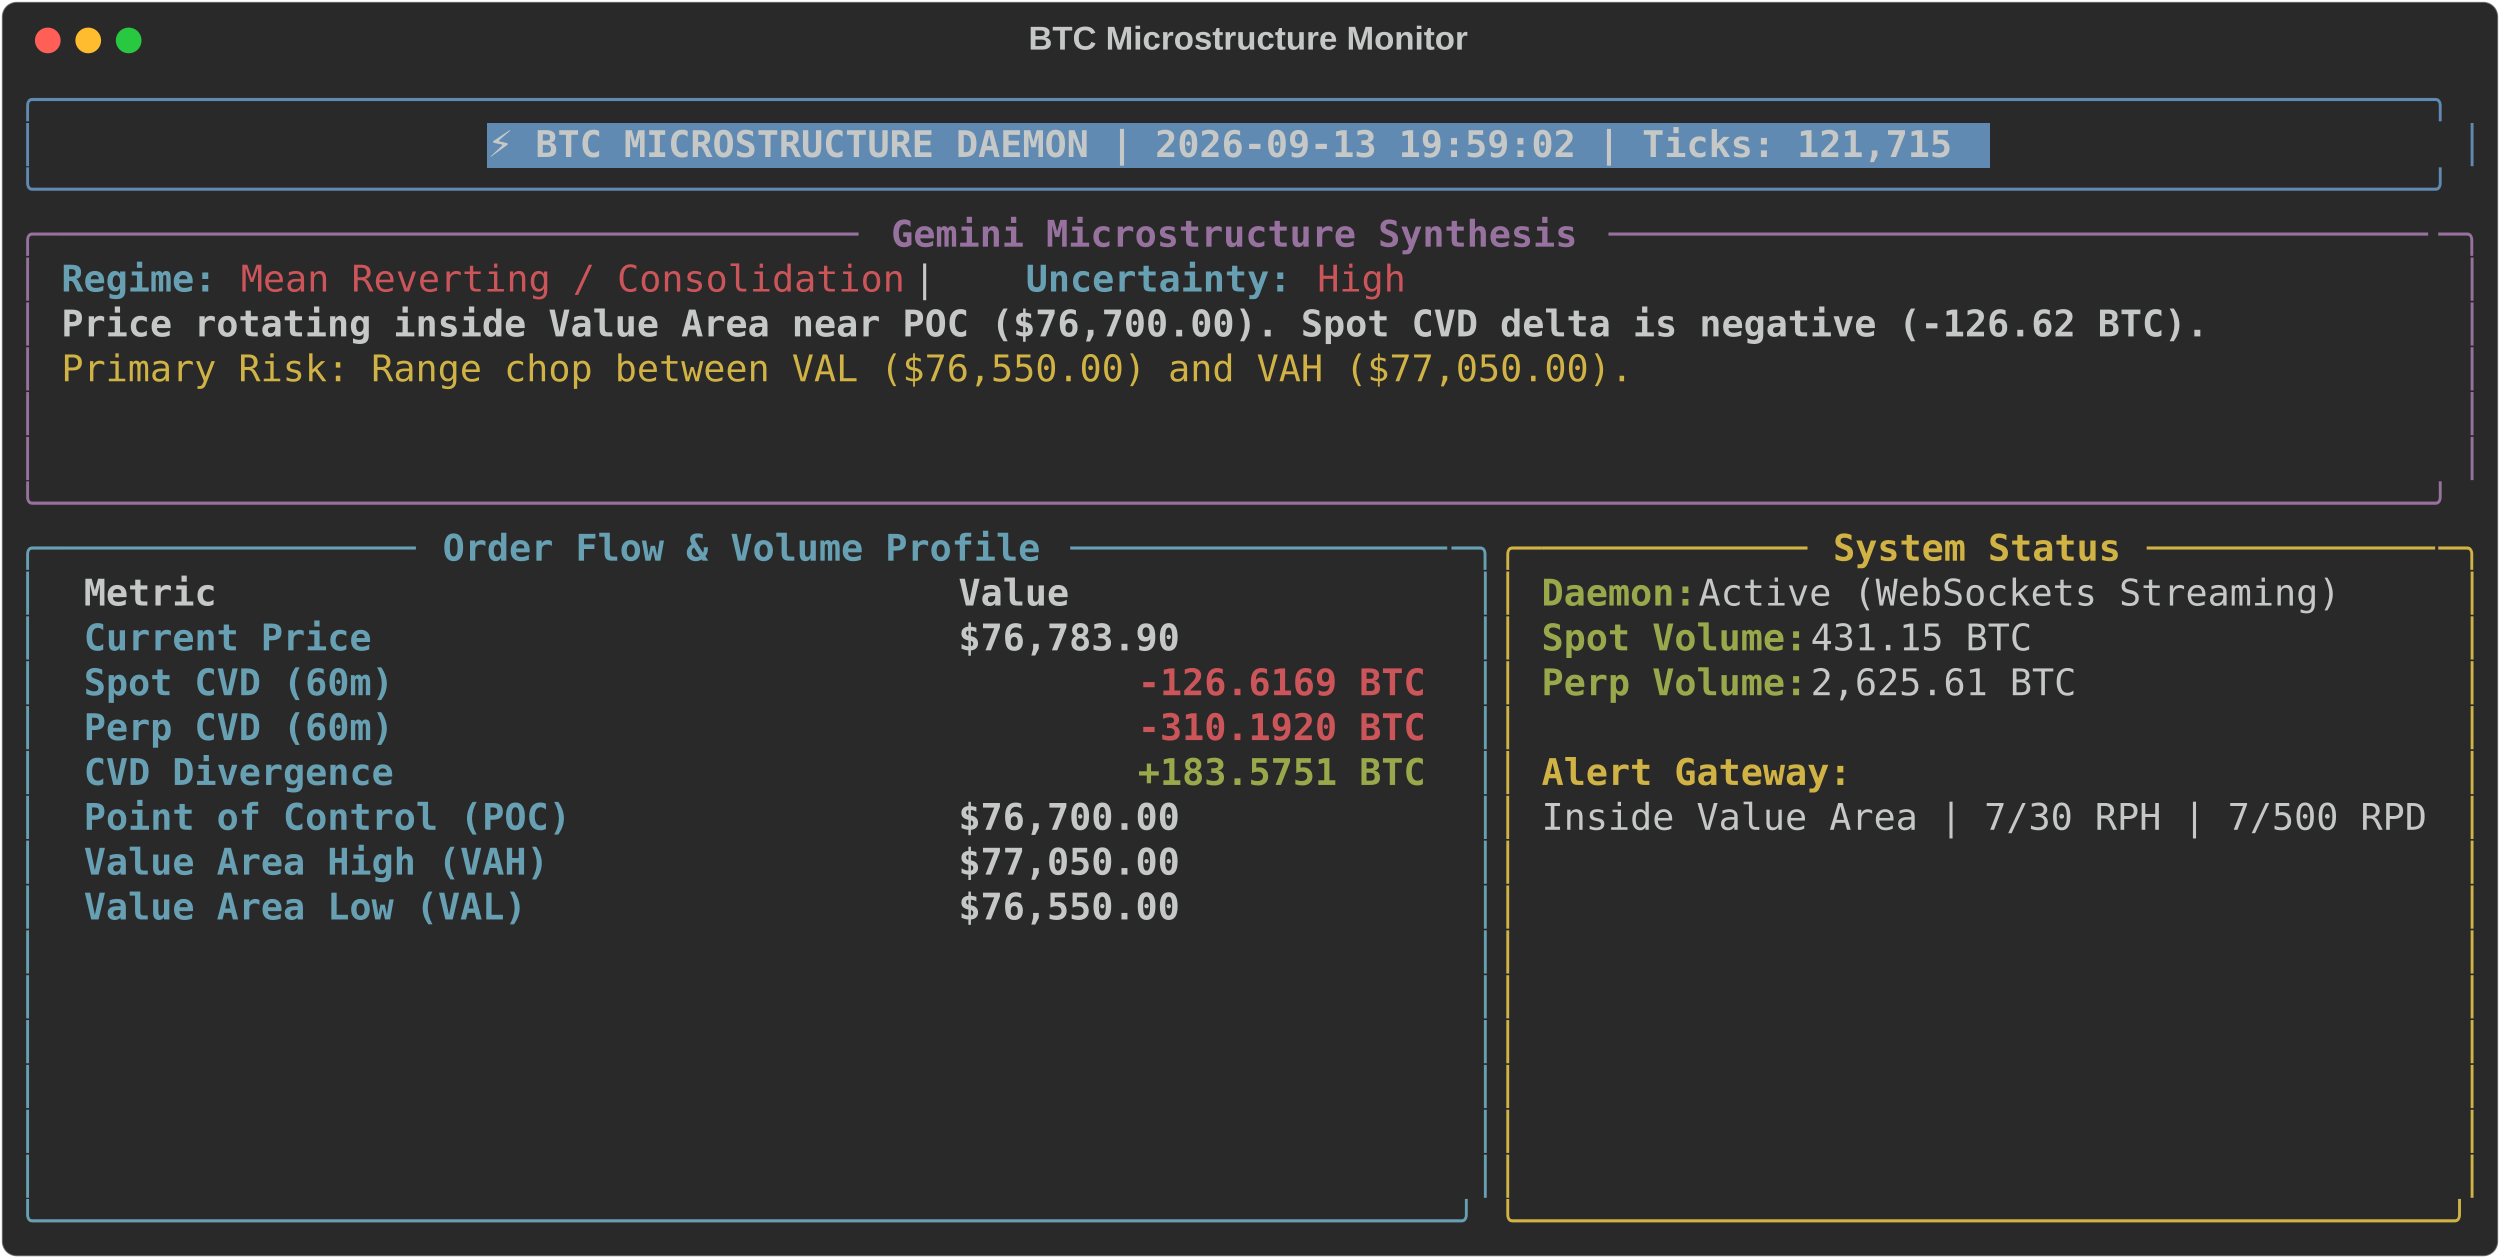
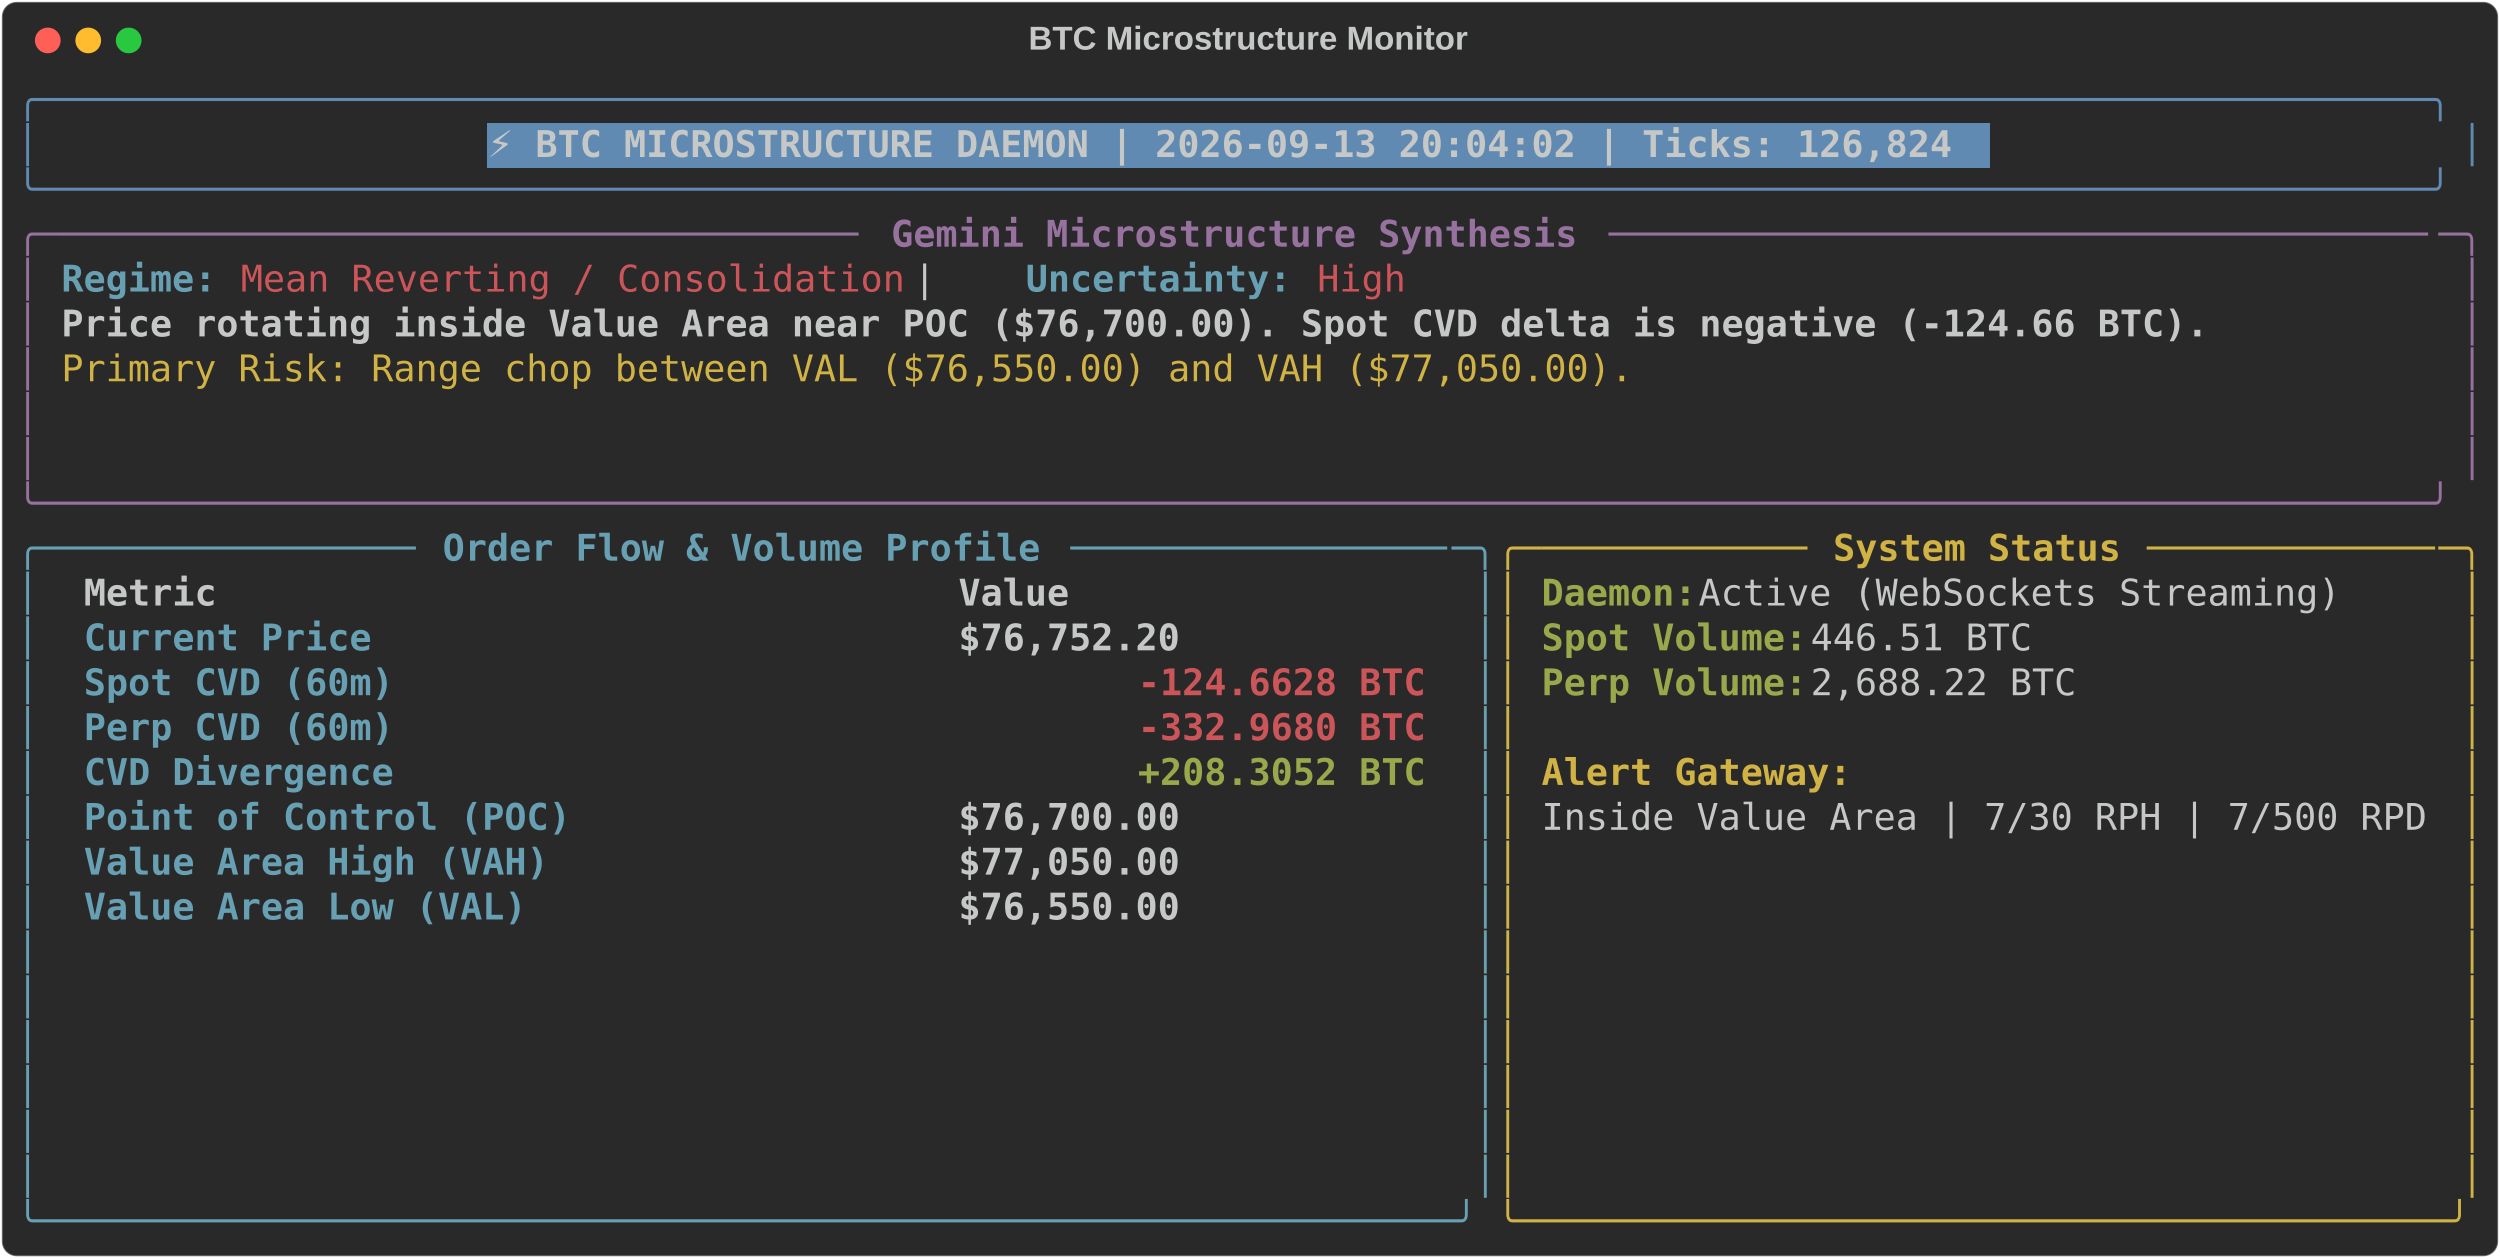
<svg xmlns="http://www.w3.org/2000/svg" class="rich-terminal" viewBox="0 0 1360 684.4">
  <style>

    @font-face {
        font-family: "Fira Code";
        src: local("FiraCode-Regular"),
                url("https://cdnjs.cloudflare.com/ajax/libs/firacode/6.2.0/woff2/FiraCode-Regular.woff2") format("woff2"),
                url("https://cdnjs.cloudflare.com/ajax/libs/firacode/6.2.0/woff/FiraCode-Regular.woff") format("woff");
        font-style: normal;
        font-weight: 400;
    }
    @font-face {
        font-family: "Fira Code";
        src: local("FiraCode-Bold"),
                url("https://cdnjs.cloudflare.com/ajax/libs/firacode/6.2.0/woff2/FiraCode-Bold.woff2") format("woff2"),
                url("https://cdnjs.cloudflare.com/ajax/libs/firacode/6.2.0/woff/FiraCode-Bold.woff") format("woff");
        font-style: bold;
        font-weight: 700;
    }

-     .terminal-2033469185-matrix {
+     .terminal-967395067-matrix {
        font-family: Fira Code, monospace;
        font-size: 20px;
        line-height: 24.4px;
        font-variant-east-asian: full-width;
    }

-     .terminal-2033469185-title {
+     .terminal-967395067-title {
        font-size: 18px;
        font-weight: bold;
        font-family: arial;
    }

-     .terminal-2033469185-r1 { fill: #608ab1 }
- .terminal-2033469185-r2 { fill: #c5c8c6 }
- .terminal-2033469185-r3 { fill: #c5c8c6;font-weight: bold }
- .terminal-2033469185-r4 { fill: #98729f }
- .terminal-2033469185-r5 { fill: #98729f;font-weight: bold }
- .terminal-2033469185-r6 { fill: #68a0b3;font-weight: bold }
- .terminal-2033469185-r7 { fill: #cc555a }
- .terminal-2033469185-r8 { fill: #d0b344 }
- .terminal-2033469185-r9 { fill: #68a0b3 }
- .terminal-2033469185-r10 { fill: #d0b344;font-weight: bold }
- .terminal-2033469185-r11 { fill: #98a84b;font-weight: bold }
- .terminal-2033469185-r12 { fill: #cc555a;font-weight: bold }
+     .terminal-967395067-r1 { fill: #608ab1 }
+ .terminal-967395067-r2 { fill: #c5c8c6 }
+ .terminal-967395067-r3 { fill: #c5c8c6;font-weight: bold }
+ .terminal-967395067-r4 { fill: #98729f }
+ .terminal-967395067-r5 { fill: #98729f;font-weight: bold }
+ .terminal-967395067-r6 { fill: #68a0b3;font-weight: bold }
+ .terminal-967395067-r7 { fill: #cc555a }
+ .terminal-967395067-r8 { fill: #d0b344 }
+ .terminal-967395067-r9 { fill: #68a0b3 }
+ .terminal-967395067-r10 { fill: #d0b344;font-weight: bold }
+ .terminal-967395067-r11 { fill: #98a84b;font-weight: bold }
+ .terminal-967395067-r12 { fill: #cc555a;font-weight: bold }
    </style>
  <defs>
-     <clipPath id="terminal-2033469185-clip-terminal">
+     <clipPath id="terminal-967395067-clip-terminal">
      <rect x="0" y="0" width="1341.0" height="633.4" />
    </clipPath>
-     <clipPath id="terminal-2033469185-line-0">
+     <clipPath id="terminal-967395067-line-0">
      <rect x="0" y="1.5" width="1342" height="24.65" />
    </clipPath>
-     <clipPath id="terminal-2033469185-line-1">
+     <clipPath id="terminal-967395067-line-1">
      <rect x="0" y="25.9" width="1342" height="24.65" />
    </clipPath>
-     <clipPath id="terminal-2033469185-line-2">
+     <clipPath id="terminal-967395067-line-2">
      <rect x="0" y="50.3" width="1342" height="24.65" />
    </clipPath>
-     <clipPath id="terminal-2033469185-line-3">
+     <clipPath id="terminal-967395067-line-3">
      <rect x="0" y="74.7" width="1342" height="24.65" />
    </clipPath>
-     <clipPath id="terminal-2033469185-line-4">
+     <clipPath id="terminal-967395067-line-4">
      <rect x="0" y="99.1" width="1342" height="24.65" />
    </clipPath>
-     <clipPath id="terminal-2033469185-line-5">
+     <clipPath id="terminal-967395067-line-5">
      <rect x="0" y="123.5" width="1342" height="24.65" />
    </clipPath>
-     <clipPath id="terminal-2033469185-line-6">
+     <clipPath id="terminal-967395067-line-6">
      <rect x="0" y="147.9" width="1342" height="24.65" />
    </clipPath>
-     <clipPath id="terminal-2033469185-line-7">
+     <clipPath id="terminal-967395067-line-7">
      <rect x="0" y="172.3" width="1342" height="24.65" />
    </clipPath>
-     <clipPath id="terminal-2033469185-line-8">
+     <clipPath id="terminal-967395067-line-8">
      <rect x="0" y="196.7" width="1342" height="24.65" />
    </clipPath>
-     <clipPath id="terminal-2033469185-line-9">
+     <clipPath id="terminal-967395067-line-9">
      <rect x="0" y="221.1" width="1342" height="24.65" />
    </clipPath>
-     <clipPath id="terminal-2033469185-line-10">
+     <clipPath id="terminal-967395067-line-10">
      <rect x="0" y="245.5" width="1342" height="24.65" />
    </clipPath>
-     <clipPath id="terminal-2033469185-line-11">
+     <clipPath id="terminal-967395067-line-11">
      <rect x="0" y="269.9" width="1342" height="24.65" />
    </clipPath>
-     <clipPath id="terminal-2033469185-line-12">
+     <clipPath id="terminal-967395067-line-12">
      <rect x="0" y="294.3" width="1342" height="24.65" />
    </clipPath>
-     <clipPath id="terminal-2033469185-line-13">
+     <clipPath id="terminal-967395067-line-13">
      <rect x="0" y="318.7" width="1342" height="24.65" />
    </clipPath>
-     <clipPath id="terminal-2033469185-line-14">
+     <clipPath id="terminal-967395067-line-14">
      <rect x="0" y="343.1" width="1342" height="24.65" />
    </clipPath>
-     <clipPath id="terminal-2033469185-line-15">
+     <clipPath id="terminal-967395067-line-15">
      <rect x="0" y="367.5" width="1342" height="24.65" />
    </clipPath>
-     <clipPath id="terminal-2033469185-line-16">
+     <clipPath id="terminal-967395067-line-16">
      <rect x="0" y="391.9" width="1342" height="24.65" />
    </clipPath>
-     <clipPath id="terminal-2033469185-line-17">
+     <clipPath id="terminal-967395067-line-17">
      <rect x="0" y="416.3" width="1342" height="24.65" />
    </clipPath>
-     <clipPath id="terminal-2033469185-line-18">
+     <clipPath id="terminal-967395067-line-18">
      <rect x="0" y="440.7" width="1342" height="24.65" />
    </clipPath>
-     <clipPath id="terminal-2033469185-line-19">
+     <clipPath id="terminal-967395067-line-19">
      <rect x="0" y="465.1" width="1342" height="24.65" />
    </clipPath>
-     <clipPath id="terminal-2033469185-line-20">
+     <clipPath id="terminal-967395067-line-20">
      <rect x="0" y="489.5" width="1342" height="24.65" />
    </clipPath>
-     <clipPath id="terminal-2033469185-line-21">
+     <clipPath id="terminal-967395067-line-21">
      <rect x="0" y="513.9" width="1342" height="24.65" />
    </clipPath>
-     <clipPath id="terminal-2033469185-line-22">
+     <clipPath id="terminal-967395067-line-22">
      <rect x="0" y="538.3" width="1342" height="24.65" />
    </clipPath>
-     <clipPath id="terminal-2033469185-line-23">
+     <clipPath id="terminal-967395067-line-23">
      <rect x="0" y="562.7" width="1342" height="24.65" />
    </clipPath>
-     <clipPath id="terminal-2033469185-line-24">
+     <clipPath id="terminal-967395067-line-24">
      <rect x="0" y="587.1" width="1342" height="24.65" />
    </clipPath>
  </defs>
  <rect fill="#292929" stroke="rgba(255,255,255,0.35)" stroke-width="1" x="1" y="1" width="1358" height="682.4" rx="8" />
-   <text class="terminal-2033469185-title" fill="#c5c8c6" text-anchor="middle" x="679" y="27">BTC Microstructure Monitor</text>
+   <text class="terminal-967395067-title" fill="#c5c8c6" text-anchor="middle" x="679" y="27">BTC Microstructure Monitor</text>
  <g transform="translate(26,22)">
    <circle cx="0" cy="0" r="7" fill="#ff5f57" />
    <circle cx="22" cy="0" r="7" fill="#febc2e" />
    <circle cx="44" cy="0" r="7" fill="#28c840" />
  </g>
-   <g transform="translate(9, 41)" clip-path="url(#terminal-2033469185-clip-terminal)">
+   <g transform="translate(9, 41)" clip-path="url(#terminal-967395067-clip-terminal)">
    <rect fill="#608ab1" x="256.2" y="25.9" width="817.4" height="24.65" shape-rendering="crispEdges" />
-     <g class="terminal-2033469185-matrix">
-       <text class="terminal-2033469185-r1" x="0" y="20" textLength="1342" clip-path="url(#terminal-2033469185-line-0)">╭────────────────────────────────────────────────────────────────────────────────────────────────────────────╮</text>
-       <text class="terminal-2033469185-r2" x="1342" y="20" textLength="12.2" clip-path="url(#terminal-2033469185-line-0)">
- </text>
-       <text class="terminal-2033469185-r1" x="0" y="44.4" textLength="12.2" clip-path="url(#terminal-2033469185-line-1)">│</text>
-       <text class="terminal-2033469185-r3" x="256.2" y="44.4" textLength="805.2" clip-path="url(#terminal-2033469185-line-1)">⚡ BTC MICROSTRUCTURE DAEMON | 2026-09-13 19:59:02 | Ticks: 121,715</text>
-       <text class="terminal-2033469185-r1" x="1329.8" y="44.4" textLength="12.2" clip-path="url(#terminal-2033469185-line-1)">│</text>
-       <text class="terminal-2033469185-r2" x="1342" y="44.4" textLength="12.2" clip-path="url(#terminal-2033469185-line-1)">
- </text>
-       <text class="terminal-2033469185-r1" x="0" y="68.8" textLength="1342" clip-path="url(#terminal-2033469185-line-2)">╰────────────────────────────────────────────────────────────────────────────────────────────────────────────╯</text>
-       <text class="terminal-2033469185-r2" x="1342" y="68.8" textLength="12.2" clip-path="url(#terminal-2033469185-line-2)">
- </text>
-       <text class="terminal-2033469185-r4" x="0" y="93.2" textLength="24.4" clip-path="url(#terminal-2033469185-line-3)">╭─</text>
-       <text class="terminal-2033469185-r4" x="24.4" y="93.2" textLength="439.2" clip-path="url(#terminal-2033469185-line-3)">────────────────────────────────────</text>
-       <text class="terminal-2033469185-r5" x="475.8" y="93.2" textLength="378.2" clip-path="url(#terminal-2033469185-line-3)">Gemini Microstructure Synthesis</text>
-       <text class="terminal-2033469185-r4" x="866.2" y="93.2" textLength="451.4" clip-path="url(#terminal-2033469185-line-3)">─────────────────────────────────────</text>
-       <text class="terminal-2033469185-r4" x="1317.6" y="93.2" textLength="24.4" clip-path="url(#terminal-2033469185-line-3)">─╮</text>
-       <text class="terminal-2033469185-r2" x="1342" y="93.2" textLength="12.2" clip-path="url(#terminal-2033469185-line-3)">
- </text>
-       <text class="terminal-2033469185-r4" x="0" y="117.6" textLength="12.2" clip-path="url(#terminal-2033469185-line-4)">│</text>
-       <text class="terminal-2033469185-r6" x="24.4" y="117.6" textLength="85.4" clip-path="url(#terminal-2033469185-line-4)">Regime:</text>
-       <text class="terminal-2033469185-r7" x="122" y="117.6" textLength="366" clip-path="url(#terminal-2033469185-line-4)">Mean Reverting / Consolidation</text>
-       <text class="terminal-2033469185-r2" x="488" y="117.6" textLength="61" clip-path="url(#terminal-2033469185-line-4)">  |  </text>
-       <text class="terminal-2033469185-r6" x="549" y="117.6" textLength="146.4" clip-path="url(#terminal-2033469185-line-4)">Uncertainty:</text>
-       <text class="terminal-2033469185-r7" x="707.6" y="117.6" textLength="48.8" clip-path="url(#terminal-2033469185-line-4)">High</text>
-       <text class="terminal-2033469185-r4" x="1329.8" y="117.6" textLength="12.2" clip-path="url(#terminal-2033469185-line-4)">│</text>
-       <text class="terminal-2033469185-r2" x="1342" y="117.6" textLength="12.2" clip-path="url(#terminal-2033469185-line-4)">
- </text>
-       <text class="terminal-2033469185-r4" x="0" y="142" textLength="12.2" clip-path="url(#terminal-2033469185-line-5)">│</text>
-       <text class="terminal-2033469185-r3" x="24.4" y="142" textLength="1183.4" clip-path="url(#terminal-2033469185-line-5)">Price rotating inside Value Area near POC ($76,700.00). Spot CVD delta is negative (-126.62 BTC).</text>
-       <text class="terminal-2033469185-r4" x="1329.8" y="142" textLength="12.2" clip-path="url(#terminal-2033469185-line-5)">│</text>
-       <text class="terminal-2033469185-r2" x="1342" y="142" textLength="12.2" clip-path="url(#terminal-2033469185-line-5)">
- </text>
-       <text class="terminal-2033469185-r4" x="0" y="166.4" textLength="12.2" clip-path="url(#terminal-2033469185-line-6)">│</text>
-       <text class="terminal-2033469185-r8" x="24.4" y="166.4" textLength="866.2" clip-path="url(#terminal-2033469185-line-6)">Primary Risk: Range chop between VAL ($76,550.00) and VAH ($77,050.00).</text>
-       <text class="terminal-2033469185-r4" x="1329.8" y="166.4" textLength="12.2" clip-path="url(#terminal-2033469185-line-6)">│</text>
-       <text class="terminal-2033469185-r2" x="1342" y="166.4" textLength="12.2" clip-path="url(#terminal-2033469185-line-6)">
- </text>
-       <text class="terminal-2033469185-r4" x="0" y="190.8" textLength="12.2" clip-path="url(#terminal-2033469185-line-7)">│</text>
-       <text class="terminal-2033469185-r4" x="1329.8" y="190.8" textLength="12.2" clip-path="url(#terminal-2033469185-line-7)">│</text>
-       <text class="terminal-2033469185-r2" x="1342" y="190.8" textLength="12.2" clip-path="url(#terminal-2033469185-line-7)">
- </text>
-       <text class="terminal-2033469185-r4" x="0" y="215.2" textLength="12.2" clip-path="url(#terminal-2033469185-line-8)">│</text>
-       <text class="terminal-2033469185-r4" x="1329.8" y="215.2" textLength="12.2" clip-path="url(#terminal-2033469185-line-8)">│</text>
-       <text class="terminal-2033469185-r2" x="1342" y="215.2" textLength="12.2" clip-path="url(#terminal-2033469185-line-8)">
- </text>
-       <text class="terminal-2033469185-r4" x="0" y="239.6" textLength="1342" clip-path="url(#terminal-2033469185-line-9)">╰────────────────────────────────────────────────────────────────────────────────────────────────────────────╯</text>
-       <text class="terminal-2033469185-r2" x="1342" y="239.6" textLength="12.2" clip-path="url(#terminal-2033469185-line-9)">
- </text>
-       <text class="terminal-2033469185-r9" x="0" y="264" textLength="24.4" clip-path="url(#terminal-2033469185-line-10)">╭─</text>
-       <text class="terminal-2033469185-r9" x="24.4" y="264" textLength="195.2" clip-path="url(#terminal-2033469185-line-10)">────────────────</text>
-       <text class="terminal-2033469185-r6" x="231.8" y="264" textLength="329.4" clip-path="url(#terminal-2033469185-line-10)">Order Flow &amp; Volume Profile</text>
-       <text class="terminal-2033469185-r9" x="573.4" y="264" textLength="207.4" clip-path="url(#terminal-2033469185-line-10)">─────────────────</text>
-       <text class="terminal-2033469185-r9" x="780.8" y="264" textLength="24.4" clip-path="url(#terminal-2033469185-line-10)">─╮</text>
-       <text class="terminal-2033469185-r8" x="805.2" y="264" textLength="24.4" clip-path="url(#terminal-2033469185-line-10)">╭─</text>
-       <text class="terminal-2033469185-r8" x="829.6" y="264" textLength="146.4" clip-path="url(#terminal-2033469185-line-10)">────────────</text>
-       <text class="terminal-2033469185-r10" x="988.2" y="264" textLength="158.6" clip-path="url(#terminal-2033469185-line-10)">System Status</text>
-       <text class="terminal-2033469185-r8" x="1159" y="264" textLength="158.6" clip-path="url(#terminal-2033469185-line-10)">─────────────</text>
-       <text class="terminal-2033469185-r8" x="1317.6" y="264" textLength="24.4" clip-path="url(#terminal-2033469185-line-10)">─╮</text>
-       <text class="terminal-2033469185-r2" x="1342" y="264" textLength="12.2" clip-path="url(#terminal-2033469185-line-10)">
- </text>
-       <text class="terminal-2033469185-r9" x="0" y="288.4" textLength="12.2" clip-path="url(#terminal-2033469185-line-11)">│</text>
-       <text class="terminal-2033469185-r3" x="36.6" y="288.4" textLength="451.4" clip-path="url(#terminal-2033469185-line-11)">Metric                               </text>
-       <text class="terminal-2033469185-r3" x="512.4" y="288.4" textLength="256.2" clip-path="url(#terminal-2033469185-line-11)">                Value</text>
-       <text class="terminal-2033469185-r9" x="793" y="288.4" textLength="12.2" clip-path="url(#terminal-2033469185-line-11)">│</text>
-       <text class="terminal-2033469185-r8" x="805.2" y="288.4" textLength="12.2" clip-path="url(#terminal-2033469185-line-11)">│</text>
-       <text class="terminal-2033469185-r11" x="829.6" y="288.4" textLength="85.4" clip-path="url(#terminal-2033469185-line-11)">Daemon:</text>
-       <text class="terminal-2033469185-r2" x="915" y="288.4" textLength="366" clip-path="url(#terminal-2033469185-line-11)"> Active (WebSockets Streaming)</text>
-       <text class="terminal-2033469185-r8" x="1329.8" y="288.4" textLength="12.2" clip-path="url(#terminal-2033469185-line-11)">│</text>
-       <text class="terminal-2033469185-r2" x="1342" y="288.4" textLength="12.2" clip-path="url(#terminal-2033469185-line-11)">
- </text>
-       <text class="terminal-2033469185-r9" x="0" y="312.8" textLength="12.2" clip-path="url(#terminal-2033469185-line-12)">│</text>
-       <text class="terminal-2033469185-r6" x="36.6" y="312.8" textLength="451.4" clip-path="url(#terminal-2033469185-line-12)">Current Price                        </text>
-       <text class="terminal-2033469185-r3" x="512.4" y="312.8" textLength="256.2" clip-path="url(#terminal-2033469185-line-12)">           $76,783.90</text>
-       <text class="terminal-2033469185-r9" x="793" y="312.8" textLength="12.2" clip-path="url(#terminal-2033469185-line-12)">│</text>
-       <text class="terminal-2033469185-r8" x="805.2" y="312.8" textLength="12.2" clip-path="url(#terminal-2033469185-line-12)">│</text>
-       <text class="terminal-2033469185-r11" x="829.6" y="312.8" textLength="146.4" clip-path="url(#terminal-2033469185-line-12)">Spot Volume:</text>
-       <text class="terminal-2033469185-r2" x="976" y="312.8" textLength="134.2" clip-path="url(#terminal-2033469185-line-12)"> 431.15 BTC</text>
-       <text class="terminal-2033469185-r8" x="1329.8" y="312.8" textLength="12.2" clip-path="url(#terminal-2033469185-line-12)">│</text>
-       <text class="terminal-2033469185-r2" x="1342" y="312.8" textLength="12.2" clip-path="url(#terminal-2033469185-line-12)">
- </text>
-       <text class="terminal-2033469185-r9" x="0" y="337.2" textLength="12.2" clip-path="url(#terminal-2033469185-line-13)">│</text>
-       <text class="terminal-2033469185-r6" x="36.6" y="337.2" textLength="451.4" clip-path="url(#terminal-2033469185-line-13)">Spot CVD (60m)                       </text>
-       <text class="terminal-2033469185-r12" x="610" y="337.2" textLength="158.6" clip-path="url(#terminal-2033469185-line-13)">-126.6169 BTC</text>
-       <text class="terminal-2033469185-r9" x="793" y="337.2" textLength="12.2" clip-path="url(#terminal-2033469185-line-13)">│</text>
-       <text class="terminal-2033469185-r8" x="805.2" y="337.2" textLength="12.2" clip-path="url(#terminal-2033469185-line-13)">│</text>
-       <text class="terminal-2033469185-r11" x="829.6" y="337.2" textLength="146.4" clip-path="url(#terminal-2033469185-line-13)">Perp Volume:</text>
-       <text class="terminal-2033469185-r2" x="976" y="337.2" textLength="158.6" clip-path="url(#terminal-2033469185-line-13)"> 2,625.61 BTC</text>
-       <text class="terminal-2033469185-r8" x="1329.8" y="337.2" textLength="12.2" clip-path="url(#terminal-2033469185-line-13)">│</text>
-       <text class="terminal-2033469185-r2" x="1342" y="337.2" textLength="12.2" clip-path="url(#terminal-2033469185-line-13)">
- </text>
-       <text class="terminal-2033469185-r9" x="0" y="361.6" textLength="12.2" clip-path="url(#terminal-2033469185-line-14)">│</text>
-       <text class="terminal-2033469185-r6" x="36.6" y="361.6" textLength="451.4" clip-path="url(#terminal-2033469185-line-14)">Perp CVD (60m)                       </text>
-       <text class="terminal-2033469185-r12" x="610" y="361.6" textLength="158.6" clip-path="url(#terminal-2033469185-line-14)">-310.1920 BTC</text>
-       <text class="terminal-2033469185-r9" x="793" y="361.6" textLength="12.2" clip-path="url(#terminal-2033469185-line-14)">│</text>
-       <text class="terminal-2033469185-r8" x="805.2" y="361.6" textLength="12.2" clip-path="url(#terminal-2033469185-line-14)">│</text>
-       <text class="terminal-2033469185-r8" x="1329.8" y="361.6" textLength="12.2" clip-path="url(#terminal-2033469185-line-14)">│</text>
-       <text class="terminal-2033469185-r2" x="1342" y="361.6" textLength="12.2" clip-path="url(#terminal-2033469185-line-14)">
- </text>
-       <text class="terminal-2033469185-r9" x="0" y="386" textLength="12.2" clip-path="url(#terminal-2033469185-line-15)">│</text>
-       <text class="terminal-2033469185-r6" x="36.6" y="386" textLength="451.4" clip-path="url(#terminal-2033469185-line-15)">CVD Divergence                       </text>
-       <text class="terminal-2033469185-r11" x="610" y="386" textLength="158.6" clip-path="url(#terminal-2033469185-line-15)">+183.5751 BTC</text>
-       <text class="terminal-2033469185-r9" x="793" y="386" textLength="12.2" clip-path="url(#terminal-2033469185-line-15)">│</text>
-       <text class="terminal-2033469185-r8" x="805.2" y="386" textLength="12.2" clip-path="url(#terminal-2033469185-line-15)">│</text>
-       <text class="terminal-2033469185-r10" x="829.6" y="386" textLength="170.8" clip-path="url(#terminal-2033469185-line-15)">Alert Gateway:</text>
-       <text class="terminal-2033469185-r8" x="1329.8" y="386" textLength="12.2" clip-path="url(#terminal-2033469185-line-15)">│</text>
-       <text class="terminal-2033469185-r2" x="1342" y="386" textLength="12.2" clip-path="url(#terminal-2033469185-line-15)">
- </text>
-       <text class="terminal-2033469185-r9" x="0" y="410.4" textLength="12.2" clip-path="url(#terminal-2033469185-line-16)">│</text>
-       <text class="terminal-2033469185-r6" x="36.6" y="410.4" textLength="451.4" clip-path="url(#terminal-2033469185-line-16)">Point of Control (POC)               </text>
-       <text class="terminal-2033469185-r3" x="512.4" y="410.4" textLength="256.2" clip-path="url(#terminal-2033469185-line-16)">           $76,700.00</text>
-       <text class="terminal-2033469185-r9" x="793" y="410.4" textLength="12.2" clip-path="url(#terminal-2033469185-line-16)">│</text>
-       <text class="terminal-2033469185-r8" x="805.2" y="410.4" textLength="12.2" clip-path="url(#terminal-2033469185-line-16)">│</text>
-       <text class="terminal-2033469185-r2" x="829.6" y="410.4" textLength="488" clip-path="url(#terminal-2033469185-line-16)">Inside Value Area | 7/30 RPH | 7/500 RPD</text>
-       <text class="terminal-2033469185-r8" x="1329.8" y="410.4" textLength="12.2" clip-path="url(#terminal-2033469185-line-16)">│</text>
-       <text class="terminal-2033469185-r2" x="1342" y="410.4" textLength="12.2" clip-path="url(#terminal-2033469185-line-16)">
- </text>
-       <text class="terminal-2033469185-r9" x="0" y="434.8" textLength="12.2" clip-path="url(#terminal-2033469185-line-17)">│</text>
-       <text class="terminal-2033469185-r6" x="36.6" y="434.8" textLength="451.4" clip-path="url(#terminal-2033469185-line-17)">Value Area High (VAH)                </text>
-       <text class="terminal-2033469185-r3" x="512.4" y="434.8" textLength="256.2" clip-path="url(#terminal-2033469185-line-17)">           $77,050.00</text>
-       <text class="terminal-2033469185-r9" x="793" y="434.8" textLength="12.2" clip-path="url(#terminal-2033469185-line-17)">│</text>
-       <text class="terminal-2033469185-r8" x="805.2" y="434.8" textLength="12.2" clip-path="url(#terminal-2033469185-line-17)">│</text>
-       <text class="terminal-2033469185-r8" x="1329.8" y="434.8" textLength="12.2" clip-path="url(#terminal-2033469185-line-17)">│</text>
-       <text class="terminal-2033469185-r2" x="1342" y="434.8" textLength="12.2" clip-path="url(#terminal-2033469185-line-17)">
- </text>
-       <text class="terminal-2033469185-r9" x="0" y="459.2" textLength="12.2" clip-path="url(#terminal-2033469185-line-18)">│</text>
-       <text class="terminal-2033469185-r6" x="36.6" y="459.2" textLength="451.4" clip-path="url(#terminal-2033469185-line-18)">Value Area Low (VAL)                 </text>
-       <text class="terminal-2033469185-r3" x="512.4" y="459.2" textLength="256.2" clip-path="url(#terminal-2033469185-line-18)">           $76,550.00</text>
-       <text class="terminal-2033469185-r9" x="793" y="459.2" textLength="12.2" clip-path="url(#terminal-2033469185-line-18)">│</text>
-       <text class="terminal-2033469185-r8" x="805.2" y="459.2" textLength="12.2" clip-path="url(#terminal-2033469185-line-18)">│</text>
-       <text class="terminal-2033469185-r8" x="1329.8" y="459.2" textLength="12.2" clip-path="url(#terminal-2033469185-line-18)">│</text>
-       <text class="terminal-2033469185-r2" x="1342" y="459.2" textLength="12.2" clip-path="url(#terminal-2033469185-line-18)">
- </text>
-       <text class="terminal-2033469185-r9" x="0" y="483.6" textLength="12.2" clip-path="url(#terminal-2033469185-line-19)">│</text>
-       <text class="terminal-2033469185-r9" x="793" y="483.6" textLength="12.2" clip-path="url(#terminal-2033469185-line-19)">│</text>
-       <text class="terminal-2033469185-r8" x="805.2" y="483.6" textLength="12.2" clip-path="url(#terminal-2033469185-line-19)">│</text>
-       <text class="terminal-2033469185-r8" x="1329.8" y="483.6" textLength="12.2" clip-path="url(#terminal-2033469185-line-19)">│</text>
-       <text class="terminal-2033469185-r2" x="1342" y="483.6" textLength="12.2" clip-path="url(#terminal-2033469185-line-19)">
- </text>
-       <text class="terminal-2033469185-r9" x="0" y="508" textLength="12.2" clip-path="url(#terminal-2033469185-line-20)">│</text>
-       <text class="terminal-2033469185-r9" x="793" y="508" textLength="12.2" clip-path="url(#terminal-2033469185-line-20)">│</text>
-       <text class="terminal-2033469185-r8" x="805.2" y="508" textLength="12.2" clip-path="url(#terminal-2033469185-line-20)">│</text>
-       <text class="terminal-2033469185-r8" x="1329.8" y="508" textLength="12.2" clip-path="url(#terminal-2033469185-line-20)">│</text>
-       <text class="terminal-2033469185-r2" x="1342" y="508" textLength="12.2" clip-path="url(#terminal-2033469185-line-20)">
- </text>
-       <text class="terminal-2033469185-r9" x="0" y="532.4" textLength="12.2" clip-path="url(#terminal-2033469185-line-21)">│</text>
-       <text class="terminal-2033469185-r9" x="793" y="532.4" textLength="12.2" clip-path="url(#terminal-2033469185-line-21)">│</text>
-       <text class="terminal-2033469185-r8" x="805.2" y="532.4" textLength="12.2" clip-path="url(#terminal-2033469185-line-21)">│</text>
-       <text class="terminal-2033469185-r8" x="1329.8" y="532.4" textLength="12.2" clip-path="url(#terminal-2033469185-line-21)">│</text>
-       <text class="terminal-2033469185-r2" x="1342" y="532.4" textLength="12.2" clip-path="url(#terminal-2033469185-line-21)">
- </text>
-       <text class="terminal-2033469185-r9" x="0" y="556.8" textLength="12.2" clip-path="url(#terminal-2033469185-line-22)">│</text>
-       <text class="terminal-2033469185-r9" x="793" y="556.8" textLength="12.2" clip-path="url(#terminal-2033469185-line-22)">│</text>
-       <text class="terminal-2033469185-r8" x="805.2" y="556.8" textLength="12.2" clip-path="url(#terminal-2033469185-line-22)">│</text>
-       <text class="terminal-2033469185-r8" x="1329.8" y="556.8" textLength="12.2" clip-path="url(#terminal-2033469185-line-22)">│</text>
-       <text class="terminal-2033469185-r2" x="1342" y="556.8" textLength="12.2" clip-path="url(#terminal-2033469185-line-22)">
- </text>
-       <text class="terminal-2033469185-r9" x="0" y="581.2" textLength="12.2" clip-path="url(#terminal-2033469185-line-23)">│</text>
-       <text class="terminal-2033469185-r9" x="793" y="581.2" textLength="12.2" clip-path="url(#terminal-2033469185-line-23)">│</text>
-       <text class="terminal-2033469185-r8" x="805.2" y="581.2" textLength="12.2" clip-path="url(#terminal-2033469185-line-23)">│</text>
-       <text class="terminal-2033469185-r8" x="1329.8" y="581.2" textLength="12.2" clip-path="url(#terminal-2033469185-line-23)">│</text>
-       <text class="terminal-2033469185-r2" x="1342" y="581.2" textLength="12.2" clip-path="url(#terminal-2033469185-line-23)">
- </text>
-       <text class="terminal-2033469185-r9" x="0" y="605.6" textLength="12.2" clip-path="url(#terminal-2033469185-line-24)">│</text>
-       <text class="terminal-2033469185-r9" x="793" y="605.6" textLength="12.2" clip-path="url(#terminal-2033469185-line-24)">│</text>
-       <text class="terminal-2033469185-r8" x="805.2" y="605.6" textLength="12.2" clip-path="url(#terminal-2033469185-line-24)">│</text>
-       <text class="terminal-2033469185-r8" x="1329.8" y="605.6" textLength="12.2" clip-path="url(#terminal-2033469185-line-24)">│</text>
-       <text class="terminal-2033469185-r2" x="1342" y="605.6" textLength="12.2" clip-path="url(#terminal-2033469185-line-24)">
- </text>
-       <text class="terminal-2033469185-r9" x="0" y="630" textLength="805.2" clip-path="url(#terminal-2033469185-line-25)">╰────────────────────────────────────────────────────────────────╯</text>
-       <text class="terminal-2033469185-r8" x="805.2" y="630" textLength="536.8" clip-path="url(#terminal-2033469185-line-25)">╰──────────────────────────────────────────╯</text>
-       <text class="terminal-2033469185-r2" x="1342" y="630" textLength="12.2" clip-path="url(#terminal-2033469185-line-25)">
+     <g class="terminal-967395067-matrix">
+       <text class="terminal-967395067-r1" x="0" y="20" textLength="1342" clip-path="url(#terminal-967395067-line-0)">╭────────────────────────────────────────────────────────────────────────────────────────────────────────────╮</text>
+       <text class="terminal-967395067-r2" x="1342" y="20" textLength="12.2" clip-path="url(#terminal-967395067-line-0)">
+ </text>
+       <text class="terminal-967395067-r1" x="0" y="44.4" textLength="12.2" clip-path="url(#terminal-967395067-line-1)">│</text>
+       <text class="terminal-967395067-r3" x="256.2" y="44.4" textLength="805.2" clip-path="url(#terminal-967395067-line-1)">⚡ BTC MICROSTRUCTURE DAEMON | 2026-09-13 20:04:02 | Ticks: 126,824</text>
+       <text class="terminal-967395067-r1" x="1329.8" y="44.4" textLength="12.2" clip-path="url(#terminal-967395067-line-1)">│</text>
+       <text class="terminal-967395067-r2" x="1342" y="44.4" textLength="12.2" clip-path="url(#terminal-967395067-line-1)">
+ </text>
+       <text class="terminal-967395067-r1" x="0" y="68.8" textLength="1342" clip-path="url(#terminal-967395067-line-2)">╰────────────────────────────────────────────────────────────────────────────────────────────────────────────╯</text>
+       <text class="terminal-967395067-r2" x="1342" y="68.8" textLength="12.2" clip-path="url(#terminal-967395067-line-2)">
+ </text>
+       <text class="terminal-967395067-r4" x="0" y="93.2" textLength="24.4" clip-path="url(#terminal-967395067-line-3)">╭─</text>
+       <text class="terminal-967395067-r4" x="24.4" y="93.2" textLength="439.2" clip-path="url(#terminal-967395067-line-3)">────────────────────────────────────</text>
+       <text class="terminal-967395067-r5" x="475.8" y="93.2" textLength="378.2" clip-path="url(#terminal-967395067-line-3)">Gemini Microstructure Synthesis</text>
+       <text class="terminal-967395067-r4" x="866.2" y="93.2" textLength="451.4" clip-path="url(#terminal-967395067-line-3)">─────────────────────────────────────</text>
+       <text class="terminal-967395067-r4" x="1317.6" y="93.2" textLength="24.4" clip-path="url(#terminal-967395067-line-3)">─╮</text>
+       <text class="terminal-967395067-r2" x="1342" y="93.2" textLength="12.2" clip-path="url(#terminal-967395067-line-3)">
+ </text>
+       <text class="terminal-967395067-r4" x="0" y="117.6" textLength="12.2" clip-path="url(#terminal-967395067-line-4)">│</text>
+       <text class="terminal-967395067-r6" x="24.4" y="117.6" textLength="85.4" clip-path="url(#terminal-967395067-line-4)">Regime:</text>
+       <text class="terminal-967395067-r7" x="122" y="117.6" textLength="366" clip-path="url(#terminal-967395067-line-4)">Mean Reverting / Consolidation</text>
+       <text class="terminal-967395067-r2" x="488" y="117.6" textLength="61" clip-path="url(#terminal-967395067-line-4)">  |  </text>
+       <text class="terminal-967395067-r6" x="549" y="117.6" textLength="146.4" clip-path="url(#terminal-967395067-line-4)">Uncertainty:</text>
+       <text class="terminal-967395067-r7" x="707.6" y="117.6" textLength="48.8" clip-path="url(#terminal-967395067-line-4)">High</text>
+       <text class="terminal-967395067-r4" x="1329.8" y="117.6" textLength="12.2" clip-path="url(#terminal-967395067-line-4)">│</text>
+       <text class="terminal-967395067-r2" x="1342" y="117.6" textLength="12.2" clip-path="url(#terminal-967395067-line-4)">
+ </text>
+       <text class="terminal-967395067-r4" x="0" y="142" textLength="12.2" clip-path="url(#terminal-967395067-line-5)">│</text>
+       <text class="terminal-967395067-r3" x="24.4" y="142" textLength="1183.4" clip-path="url(#terminal-967395067-line-5)">Price rotating inside Value Area near POC ($76,700.00). Spot CVD delta is negative (-124.66 BTC).</text>
+       <text class="terminal-967395067-r4" x="1329.8" y="142" textLength="12.2" clip-path="url(#terminal-967395067-line-5)">│</text>
+       <text class="terminal-967395067-r2" x="1342" y="142" textLength="12.2" clip-path="url(#terminal-967395067-line-5)">
+ </text>
+       <text class="terminal-967395067-r4" x="0" y="166.4" textLength="12.2" clip-path="url(#terminal-967395067-line-6)">│</text>
+       <text class="terminal-967395067-r8" x="24.4" y="166.4" textLength="866.2" clip-path="url(#terminal-967395067-line-6)">Primary Risk: Range chop between VAL ($76,550.00) and VAH ($77,050.00).</text>
+       <text class="terminal-967395067-r4" x="1329.8" y="166.4" textLength="12.2" clip-path="url(#terminal-967395067-line-6)">│</text>
+       <text class="terminal-967395067-r2" x="1342" y="166.4" textLength="12.2" clip-path="url(#terminal-967395067-line-6)">
+ </text>
+       <text class="terminal-967395067-r4" x="0" y="190.8" textLength="12.2" clip-path="url(#terminal-967395067-line-7)">│</text>
+       <text class="terminal-967395067-r4" x="1329.8" y="190.8" textLength="12.2" clip-path="url(#terminal-967395067-line-7)">│</text>
+       <text class="terminal-967395067-r2" x="1342" y="190.8" textLength="12.2" clip-path="url(#terminal-967395067-line-7)">
+ </text>
+       <text class="terminal-967395067-r4" x="0" y="215.2" textLength="12.2" clip-path="url(#terminal-967395067-line-8)">│</text>
+       <text class="terminal-967395067-r4" x="1329.8" y="215.2" textLength="12.2" clip-path="url(#terminal-967395067-line-8)">│</text>
+       <text class="terminal-967395067-r2" x="1342" y="215.2" textLength="12.2" clip-path="url(#terminal-967395067-line-8)">
+ </text>
+       <text class="terminal-967395067-r4" x="0" y="239.6" textLength="1342" clip-path="url(#terminal-967395067-line-9)">╰────────────────────────────────────────────────────────────────────────────────────────────────────────────╯</text>
+       <text class="terminal-967395067-r2" x="1342" y="239.6" textLength="12.2" clip-path="url(#terminal-967395067-line-9)">
+ </text>
+       <text class="terminal-967395067-r9" x="0" y="264" textLength="24.4" clip-path="url(#terminal-967395067-line-10)">╭─</text>
+       <text class="terminal-967395067-r9" x="24.4" y="264" textLength="195.2" clip-path="url(#terminal-967395067-line-10)">────────────────</text>
+       <text class="terminal-967395067-r6" x="231.8" y="264" textLength="329.4" clip-path="url(#terminal-967395067-line-10)">Order Flow &amp; Volume Profile</text>
+       <text class="terminal-967395067-r9" x="573.4" y="264" textLength="207.4" clip-path="url(#terminal-967395067-line-10)">─────────────────</text>
+       <text class="terminal-967395067-r9" x="780.8" y="264" textLength="24.4" clip-path="url(#terminal-967395067-line-10)">─╮</text>
+       <text class="terminal-967395067-r8" x="805.2" y="264" textLength="24.4" clip-path="url(#terminal-967395067-line-10)">╭─</text>
+       <text class="terminal-967395067-r8" x="829.6" y="264" textLength="146.4" clip-path="url(#terminal-967395067-line-10)">────────────</text>
+       <text class="terminal-967395067-r10" x="988.2" y="264" textLength="158.6" clip-path="url(#terminal-967395067-line-10)">System Status</text>
+       <text class="terminal-967395067-r8" x="1159" y="264" textLength="158.6" clip-path="url(#terminal-967395067-line-10)">─────────────</text>
+       <text class="terminal-967395067-r8" x="1317.6" y="264" textLength="24.4" clip-path="url(#terminal-967395067-line-10)">─╮</text>
+       <text class="terminal-967395067-r2" x="1342" y="264" textLength="12.2" clip-path="url(#terminal-967395067-line-10)">
+ </text>
+       <text class="terminal-967395067-r9" x="0" y="288.4" textLength="12.2" clip-path="url(#terminal-967395067-line-11)">│</text>
+       <text class="terminal-967395067-r3" x="36.6" y="288.4" textLength="451.4" clip-path="url(#terminal-967395067-line-11)">Metric                               </text>
+       <text class="terminal-967395067-r3" x="512.4" y="288.4" textLength="256.2" clip-path="url(#terminal-967395067-line-11)">                Value</text>
+       <text class="terminal-967395067-r9" x="793" y="288.4" textLength="12.2" clip-path="url(#terminal-967395067-line-11)">│</text>
+       <text class="terminal-967395067-r8" x="805.2" y="288.4" textLength="12.2" clip-path="url(#terminal-967395067-line-11)">│</text>
+       <text class="terminal-967395067-r11" x="829.6" y="288.4" textLength="85.4" clip-path="url(#terminal-967395067-line-11)">Daemon:</text>
+       <text class="terminal-967395067-r2" x="915" y="288.4" textLength="366" clip-path="url(#terminal-967395067-line-11)"> Active (WebSockets Streaming)</text>
+       <text class="terminal-967395067-r8" x="1329.8" y="288.4" textLength="12.2" clip-path="url(#terminal-967395067-line-11)">│</text>
+       <text class="terminal-967395067-r2" x="1342" y="288.4" textLength="12.2" clip-path="url(#terminal-967395067-line-11)">
+ </text>
+       <text class="terminal-967395067-r9" x="0" y="312.8" textLength="12.2" clip-path="url(#terminal-967395067-line-12)">│</text>
+       <text class="terminal-967395067-r6" x="36.6" y="312.8" textLength="451.4" clip-path="url(#terminal-967395067-line-12)">Current Price                        </text>
+       <text class="terminal-967395067-r3" x="512.4" y="312.8" textLength="256.2" clip-path="url(#terminal-967395067-line-12)">           $76,752.20</text>
+       <text class="terminal-967395067-r9" x="793" y="312.8" textLength="12.2" clip-path="url(#terminal-967395067-line-12)">│</text>
+       <text class="terminal-967395067-r8" x="805.2" y="312.8" textLength="12.2" clip-path="url(#terminal-967395067-line-12)">│</text>
+       <text class="terminal-967395067-r11" x="829.6" y="312.8" textLength="146.4" clip-path="url(#terminal-967395067-line-12)">Spot Volume:</text>
+       <text class="terminal-967395067-r2" x="976" y="312.8" textLength="134.2" clip-path="url(#terminal-967395067-line-12)"> 446.51 BTC</text>
+       <text class="terminal-967395067-r8" x="1329.8" y="312.8" textLength="12.2" clip-path="url(#terminal-967395067-line-12)">│</text>
+       <text class="terminal-967395067-r2" x="1342" y="312.8" textLength="12.2" clip-path="url(#terminal-967395067-line-12)">
+ </text>
+       <text class="terminal-967395067-r9" x="0" y="337.2" textLength="12.2" clip-path="url(#terminal-967395067-line-13)">│</text>
+       <text class="terminal-967395067-r6" x="36.6" y="337.2" textLength="451.4" clip-path="url(#terminal-967395067-line-13)">Spot CVD (60m)                       </text>
+       <text class="terminal-967395067-r12" x="610" y="337.2" textLength="158.6" clip-path="url(#terminal-967395067-line-13)">-124.6628 BTC</text>
+       <text class="terminal-967395067-r9" x="793" y="337.2" textLength="12.2" clip-path="url(#terminal-967395067-line-13)">│</text>
+       <text class="terminal-967395067-r8" x="805.2" y="337.2" textLength="12.2" clip-path="url(#terminal-967395067-line-13)">│</text>
+       <text class="terminal-967395067-r11" x="829.6" y="337.2" textLength="146.4" clip-path="url(#terminal-967395067-line-13)">Perp Volume:</text>
+       <text class="terminal-967395067-r2" x="976" y="337.2" textLength="158.6" clip-path="url(#terminal-967395067-line-13)"> 2,688.22 BTC</text>
+       <text class="terminal-967395067-r8" x="1329.8" y="337.2" textLength="12.2" clip-path="url(#terminal-967395067-line-13)">│</text>
+       <text class="terminal-967395067-r2" x="1342" y="337.2" textLength="12.2" clip-path="url(#terminal-967395067-line-13)">
+ </text>
+       <text class="terminal-967395067-r9" x="0" y="361.6" textLength="12.2" clip-path="url(#terminal-967395067-line-14)">│</text>
+       <text class="terminal-967395067-r6" x="36.6" y="361.6" textLength="451.4" clip-path="url(#terminal-967395067-line-14)">Perp CVD (60m)                       </text>
+       <text class="terminal-967395067-r12" x="610" y="361.6" textLength="158.6" clip-path="url(#terminal-967395067-line-14)">-332.9680 BTC</text>
+       <text class="terminal-967395067-r9" x="793" y="361.6" textLength="12.2" clip-path="url(#terminal-967395067-line-14)">│</text>
+       <text class="terminal-967395067-r8" x="805.2" y="361.6" textLength="12.2" clip-path="url(#terminal-967395067-line-14)">│</text>
+       <text class="terminal-967395067-r8" x="1329.8" y="361.6" textLength="12.2" clip-path="url(#terminal-967395067-line-14)">│</text>
+       <text class="terminal-967395067-r2" x="1342" y="361.6" textLength="12.2" clip-path="url(#terminal-967395067-line-14)">
+ </text>
+       <text class="terminal-967395067-r9" x="0" y="386" textLength="12.2" clip-path="url(#terminal-967395067-line-15)">│</text>
+       <text class="terminal-967395067-r6" x="36.6" y="386" textLength="451.4" clip-path="url(#terminal-967395067-line-15)">CVD Divergence                       </text>
+       <text class="terminal-967395067-r11" x="610" y="386" textLength="158.6" clip-path="url(#terminal-967395067-line-15)">+208.3052 BTC</text>
+       <text class="terminal-967395067-r9" x="793" y="386" textLength="12.2" clip-path="url(#terminal-967395067-line-15)">│</text>
+       <text class="terminal-967395067-r8" x="805.2" y="386" textLength="12.2" clip-path="url(#terminal-967395067-line-15)">│</text>
+       <text class="terminal-967395067-r10" x="829.6" y="386" textLength="170.8" clip-path="url(#terminal-967395067-line-15)">Alert Gateway:</text>
+       <text class="terminal-967395067-r8" x="1329.8" y="386" textLength="12.2" clip-path="url(#terminal-967395067-line-15)">│</text>
+       <text class="terminal-967395067-r2" x="1342" y="386" textLength="12.2" clip-path="url(#terminal-967395067-line-15)">
+ </text>
+       <text class="terminal-967395067-r9" x="0" y="410.4" textLength="12.2" clip-path="url(#terminal-967395067-line-16)">│</text>
+       <text class="terminal-967395067-r6" x="36.6" y="410.4" textLength="451.4" clip-path="url(#terminal-967395067-line-16)">Point of Control (POC)               </text>
+       <text class="terminal-967395067-r3" x="512.4" y="410.4" textLength="256.2" clip-path="url(#terminal-967395067-line-16)">           $76,700.00</text>
+       <text class="terminal-967395067-r9" x="793" y="410.4" textLength="12.2" clip-path="url(#terminal-967395067-line-16)">│</text>
+       <text class="terminal-967395067-r8" x="805.2" y="410.4" textLength="12.2" clip-path="url(#terminal-967395067-line-16)">│</text>
+       <text class="terminal-967395067-r2" x="829.6" y="410.4" textLength="488" clip-path="url(#terminal-967395067-line-16)">Inside Value Area | 7/30 RPH | 7/500 RPD</text>
+       <text class="terminal-967395067-r8" x="1329.8" y="410.4" textLength="12.2" clip-path="url(#terminal-967395067-line-16)">│</text>
+       <text class="terminal-967395067-r2" x="1342" y="410.4" textLength="12.2" clip-path="url(#terminal-967395067-line-16)">
+ </text>
+       <text class="terminal-967395067-r9" x="0" y="434.8" textLength="12.2" clip-path="url(#terminal-967395067-line-17)">│</text>
+       <text class="terminal-967395067-r6" x="36.6" y="434.8" textLength="451.4" clip-path="url(#terminal-967395067-line-17)">Value Area High (VAH)                </text>
+       <text class="terminal-967395067-r3" x="512.4" y="434.8" textLength="256.2" clip-path="url(#terminal-967395067-line-17)">           $77,050.00</text>
+       <text class="terminal-967395067-r9" x="793" y="434.8" textLength="12.2" clip-path="url(#terminal-967395067-line-17)">│</text>
+       <text class="terminal-967395067-r8" x="805.2" y="434.8" textLength="12.2" clip-path="url(#terminal-967395067-line-17)">│</text>
+       <text class="terminal-967395067-r8" x="1329.8" y="434.8" textLength="12.2" clip-path="url(#terminal-967395067-line-17)">│</text>
+       <text class="terminal-967395067-r2" x="1342" y="434.8" textLength="12.2" clip-path="url(#terminal-967395067-line-17)">
+ </text>
+       <text class="terminal-967395067-r9" x="0" y="459.2" textLength="12.2" clip-path="url(#terminal-967395067-line-18)">│</text>
+       <text class="terminal-967395067-r6" x="36.6" y="459.2" textLength="451.4" clip-path="url(#terminal-967395067-line-18)">Value Area Low (VAL)                 </text>
+       <text class="terminal-967395067-r3" x="512.4" y="459.2" textLength="256.2" clip-path="url(#terminal-967395067-line-18)">           $76,550.00</text>
+       <text class="terminal-967395067-r9" x="793" y="459.2" textLength="12.2" clip-path="url(#terminal-967395067-line-18)">│</text>
+       <text class="terminal-967395067-r8" x="805.2" y="459.2" textLength="12.2" clip-path="url(#terminal-967395067-line-18)">│</text>
+       <text class="terminal-967395067-r8" x="1329.8" y="459.2" textLength="12.2" clip-path="url(#terminal-967395067-line-18)">│</text>
+       <text class="terminal-967395067-r2" x="1342" y="459.2" textLength="12.2" clip-path="url(#terminal-967395067-line-18)">
+ </text>
+       <text class="terminal-967395067-r9" x="0" y="483.6" textLength="12.2" clip-path="url(#terminal-967395067-line-19)">│</text>
+       <text class="terminal-967395067-r9" x="793" y="483.6" textLength="12.2" clip-path="url(#terminal-967395067-line-19)">│</text>
+       <text class="terminal-967395067-r8" x="805.2" y="483.6" textLength="12.2" clip-path="url(#terminal-967395067-line-19)">│</text>
+       <text class="terminal-967395067-r8" x="1329.8" y="483.6" textLength="12.2" clip-path="url(#terminal-967395067-line-19)">│</text>
+       <text class="terminal-967395067-r2" x="1342" y="483.6" textLength="12.2" clip-path="url(#terminal-967395067-line-19)">
+ </text>
+       <text class="terminal-967395067-r9" x="0" y="508" textLength="12.2" clip-path="url(#terminal-967395067-line-20)">│</text>
+       <text class="terminal-967395067-r9" x="793" y="508" textLength="12.2" clip-path="url(#terminal-967395067-line-20)">│</text>
+       <text class="terminal-967395067-r8" x="805.2" y="508" textLength="12.2" clip-path="url(#terminal-967395067-line-20)">│</text>
+       <text class="terminal-967395067-r8" x="1329.8" y="508" textLength="12.2" clip-path="url(#terminal-967395067-line-20)">│</text>
+       <text class="terminal-967395067-r2" x="1342" y="508" textLength="12.2" clip-path="url(#terminal-967395067-line-20)">
+ </text>
+       <text class="terminal-967395067-r9" x="0" y="532.4" textLength="12.2" clip-path="url(#terminal-967395067-line-21)">│</text>
+       <text class="terminal-967395067-r9" x="793" y="532.4" textLength="12.2" clip-path="url(#terminal-967395067-line-21)">│</text>
+       <text class="terminal-967395067-r8" x="805.2" y="532.4" textLength="12.2" clip-path="url(#terminal-967395067-line-21)">│</text>
+       <text class="terminal-967395067-r8" x="1329.8" y="532.4" textLength="12.2" clip-path="url(#terminal-967395067-line-21)">│</text>
+       <text class="terminal-967395067-r2" x="1342" y="532.4" textLength="12.2" clip-path="url(#terminal-967395067-line-21)">
+ </text>
+       <text class="terminal-967395067-r9" x="0" y="556.8" textLength="12.2" clip-path="url(#terminal-967395067-line-22)">│</text>
+       <text class="terminal-967395067-r9" x="793" y="556.8" textLength="12.2" clip-path="url(#terminal-967395067-line-22)">│</text>
+       <text class="terminal-967395067-r8" x="805.2" y="556.8" textLength="12.2" clip-path="url(#terminal-967395067-line-22)">│</text>
+       <text class="terminal-967395067-r8" x="1329.8" y="556.8" textLength="12.2" clip-path="url(#terminal-967395067-line-22)">│</text>
+       <text class="terminal-967395067-r2" x="1342" y="556.8" textLength="12.2" clip-path="url(#terminal-967395067-line-22)">
+ </text>
+       <text class="terminal-967395067-r9" x="0" y="581.2" textLength="12.2" clip-path="url(#terminal-967395067-line-23)">│</text>
+       <text class="terminal-967395067-r9" x="793" y="581.2" textLength="12.2" clip-path="url(#terminal-967395067-line-23)">│</text>
+       <text class="terminal-967395067-r8" x="805.2" y="581.2" textLength="12.2" clip-path="url(#terminal-967395067-line-23)">│</text>
+       <text class="terminal-967395067-r8" x="1329.8" y="581.2" textLength="12.2" clip-path="url(#terminal-967395067-line-23)">│</text>
+       <text class="terminal-967395067-r2" x="1342" y="581.2" textLength="12.2" clip-path="url(#terminal-967395067-line-23)">
+ </text>
+       <text class="terminal-967395067-r9" x="0" y="605.6" textLength="12.2" clip-path="url(#terminal-967395067-line-24)">│</text>
+       <text class="terminal-967395067-r9" x="793" y="605.6" textLength="12.2" clip-path="url(#terminal-967395067-line-24)">│</text>
+       <text class="terminal-967395067-r8" x="805.2" y="605.6" textLength="12.2" clip-path="url(#terminal-967395067-line-24)">│</text>
+       <text class="terminal-967395067-r8" x="1329.8" y="605.6" textLength="12.2" clip-path="url(#terminal-967395067-line-24)">│</text>
+       <text class="terminal-967395067-r2" x="1342" y="605.6" textLength="12.2" clip-path="url(#terminal-967395067-line-24)">
+ </text>
+       <text class="terminal-967395067-r9" x="0" y="630" textLength="805.2" clip-path="url(#terminal-967395067-line-25)">╰────────────────────────────────────────────────────────────────╯</text>
+       <text class="terminal-967395067-r8" x="805.2" y="630" textLength="536.8" clip-path="url(#terminal-967395067-line-25)">╰──────────────────────────────────────────╯</text>
+       <text class="terminal-967395067-r2" x="1342" y="630" textLength="12.2" clip-path="url(#terminal-967395067-line-25)">
</text>
    </g>
  </g>
</svg>
